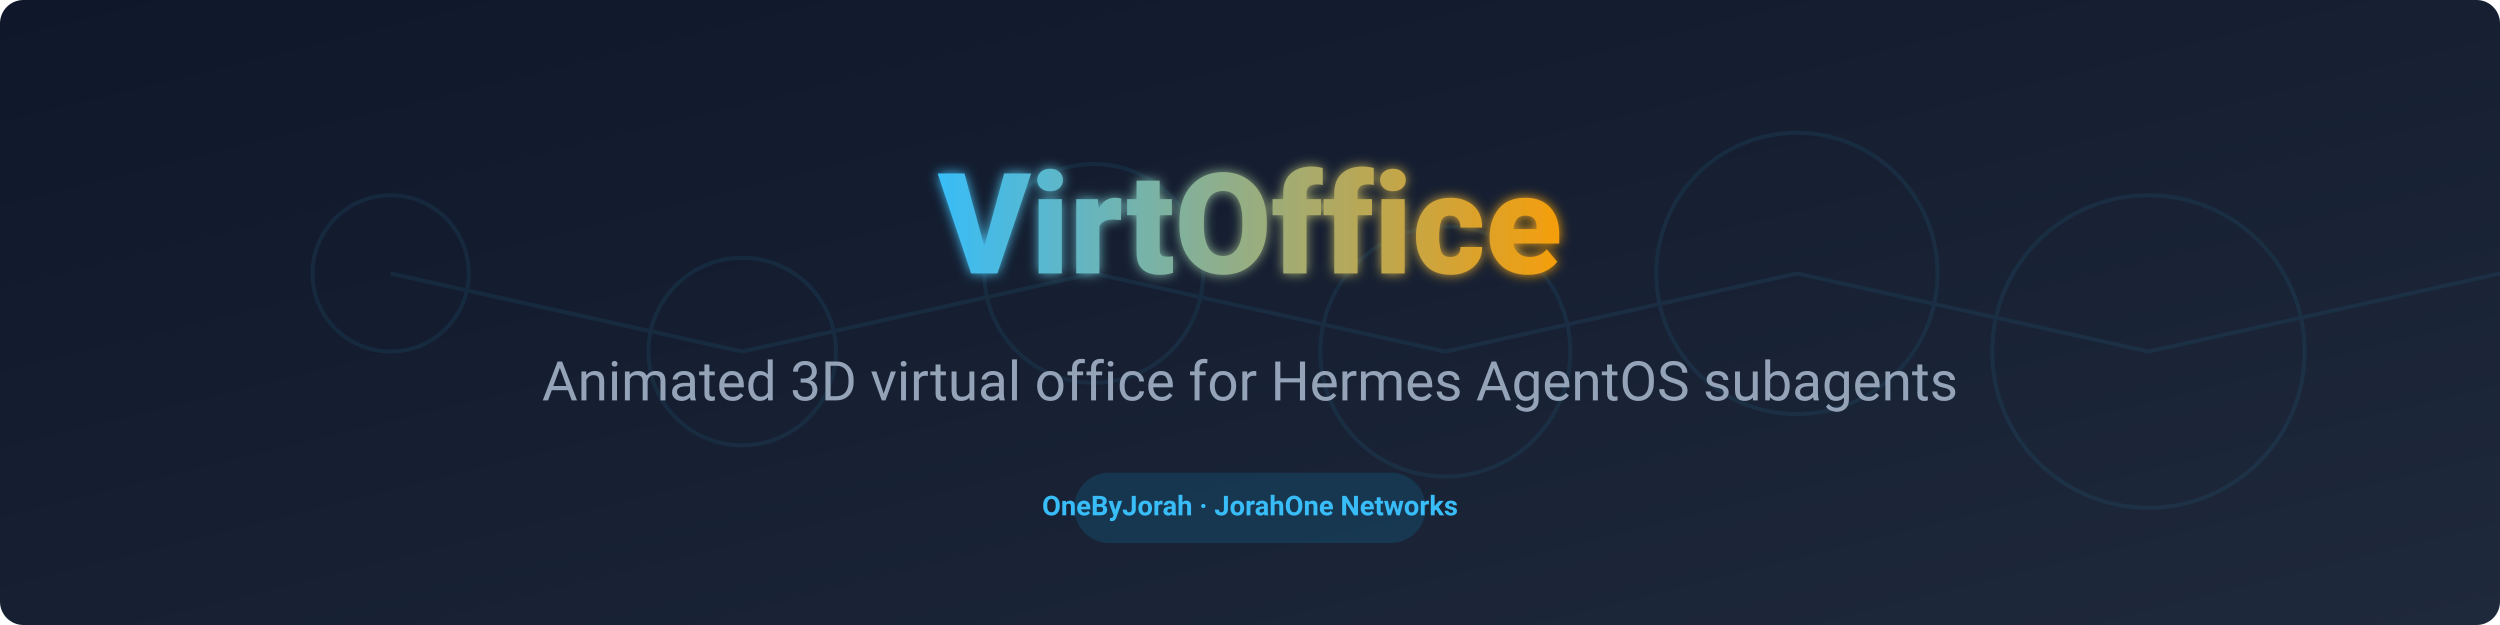
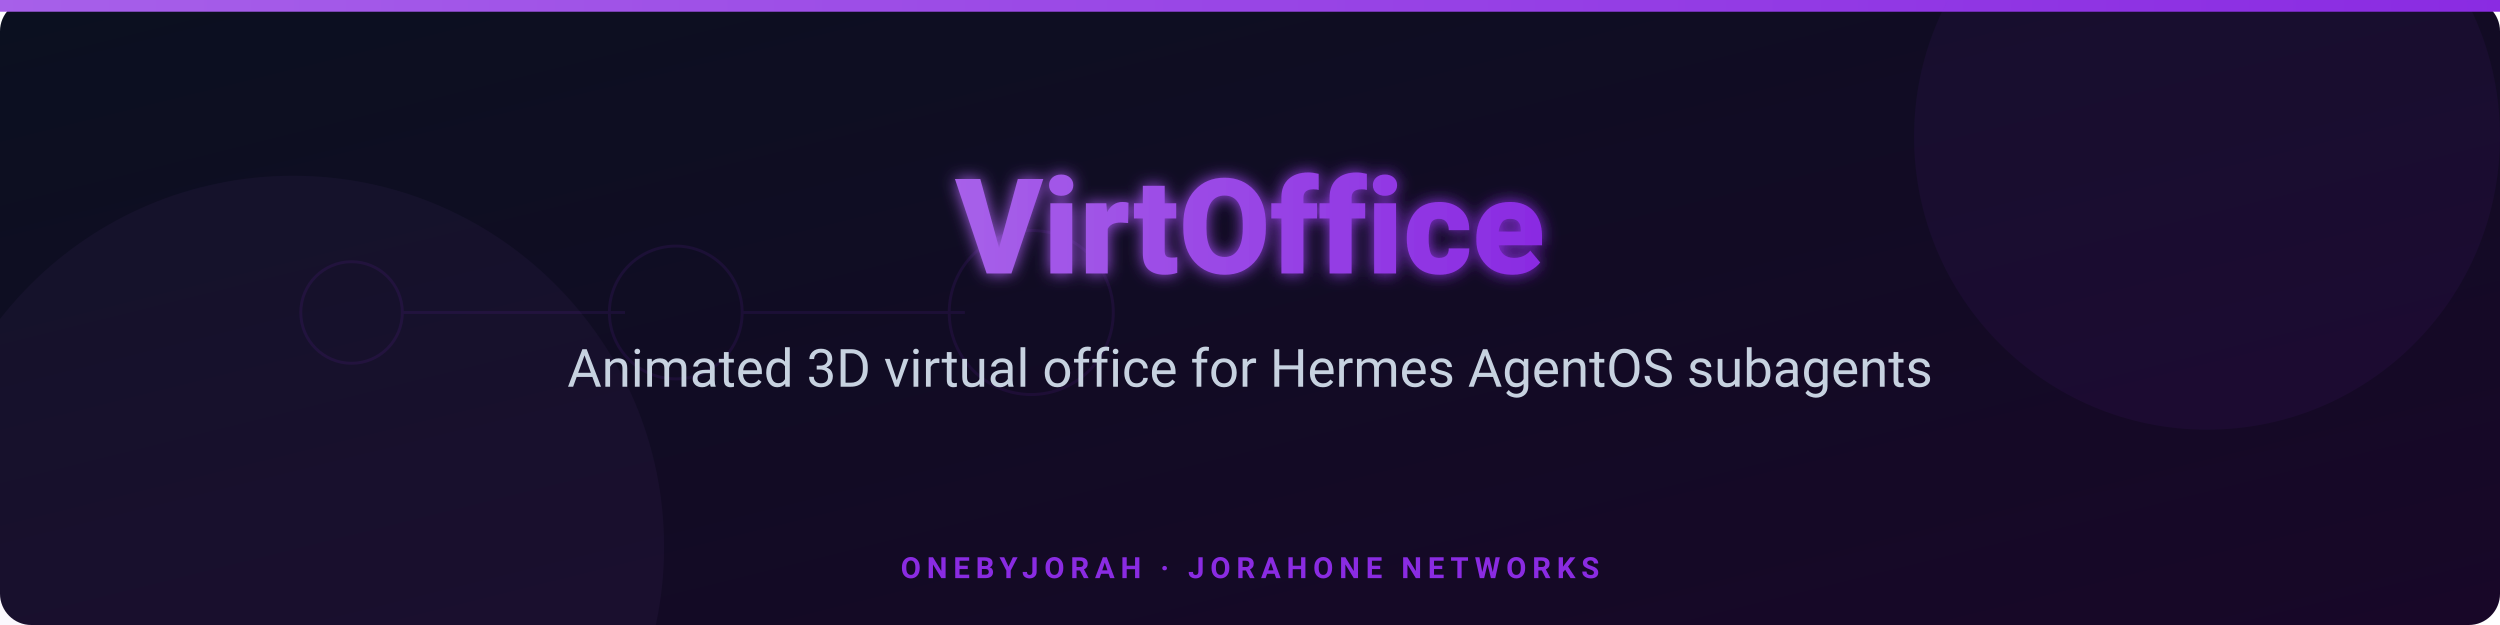
- <svg xmlns="http://www.w3.org/2000/svg" viewBox="0 0 1280 320" width="1280" height="320">
+ <svg xmlns="http://www.w3.org/2000/svg" viewBox="0 0 1280 320" width="1280" height="320" role="img" aria-label="VirtOffice">
  <defs>
    <linearGradient id="bg" x1="0%" y1="0%" x2="100%" y2="100%">
-       <stop offset="0%" style="stop-color:#0f172a;stop-opacity:1" />
-       <stop offset="100%" style="stop-color:#1e293b;stop-opacity:1" />
+       <stop offset="0%" stop-color="#0b1020" />
+       <stop offset="100%" stop-color="#180728" />
    </linearGradient>
    <linearGradient id="accent" x1="0%" y1="0%" x2="100%" y2="0%">
-       <stop offset="0%" style="stop-color:#38bdf8;stop-opacity:1" />
-       <stop offset="100%" style="stop-color:#f59e0b;stop-opacity:1" />
+       <stop offset="0%" stop-color="#a760e9" />
+       <stop offset="100%" stop-color="#8a2be2" />
    </linearGradient>
    <filter id="glow" x="-20%" y="-20%" width="140%" height="140%">
-       <feGaussianBlur stdDeviation="3" result="blur" />
-       <feComposite in="SourceGraphic" in2="blur" operator="over" />
+       <feGaussianBlur stdDeviation="4" result="b" />
+       <feComposite in="SourceGraphic" in2="b" operator="over" />
    </filter>
  </defs>
-   <rect width="1280" height="320" fill="url(#bg)" rx="12" />
-   <g opacity="0.08" stroke="#38bdf8" stroke-width="2" fill="none">
-     <circle cx="200" cy="140" r="40" />
-     <line x1="200" y1="140" x2="380" y2="180" />
-     <circle cx="380" cy="180" r="48" />
-     <line x1="380" y1="180" x2="560" y2="140" />
-     <circle cx="560" cy="140" r="56" />
-     <line x1="560" y1="140" x2="740" y2="180" />
-     <circle cx="740" cy="180" r="64" />
-     <line x1="740" y1="180" x2="920" y2="140" />
-     <circle cx="920" cy="140" r="72" />
-     <line x1="920" y1="140" x2="1100" y2="180" />
-     <circle cx="1100" cy="180" r="80" />
-     <line x1="1100" y1="180" x2="1280" y2="140" />
+   <rect width="1280" height="320" rx="16" fill="url(#bg)" />
+   <rect x="0" y="0" width="1280" height="6" fill="url(#accent)" />
+   <circle cx="1130" cy="70" r="150" fill="#8a2be2" opacity="0.06" />
+   <circle cx="150" cy="280" r="190" fill="#a760e9" opacity="0.05" />
+   <g opacity="0.10" stroke="#8a2be2" stroke-width="1.5" fill="none">
+     <circle cx="180" cy="160" r="26" />
+     <line x1="206" y1="160" x2="320" y2="160" />
+     <circle cx="346" cy="160" r="34" />
+     <line x1="380" y1="160" x2="494" y2="160" />
+     <circle cx="528" cy="160" r="42" />
  </g>
-   <text x="640" y="140" font-family="-apple-system,BlinkMacSystemFont,Segoe UI,Roboto,Helvetica,Arial,sans-serif" font-size="72" font-weight="800" fill="url(#accent)" text-anchor="middle" filter="url(#glow)">VirtOffice</text>
-   <text x="640" y="205" font-family="-apple-system,BlinkMacSystemFont,Segoe UI,Roboto,Helvetica,Arial,sans-serif" font-size="28" fill="#94a3b8" text-anchor="middle">Animated 3D virtual office for Hermes AgentOS subagents</text>
-   <g transform="translate(640, 260)" text-anchor="middle">
-     <rect x="-90" y="-18" width="180" height="36" rx="18" fill="#0ea5e9" opacity="0.15" />
-     <text font-family="-apple-system,BlinkMacSystemFont,Segoe UI,Roboto,Helvetica,Arial,sans-serif" font-size="14" font-weight="600" fill="#38bdf8" dominant-baseline="middle">OneByJorah · JorahOne Networks</text>
-   </g>
+   <text x="640" y="140" font-family="-apple-system,BlinkMacSystemFont,Segoe UI,Roboto,Helvetica,Arial,sans-serif" font-size="68" font-weight="800" fill="url(#accent)" text-anchor="middle" filter="url(#glow)">VirtOffice</text>
+   <text x="640" y="198" font-family="-apple-system,BlinkMacSystemFont,Segoe UI,Roboto,Helvetica,Arial,sans-serif" font-size="27" fill="#c7d2e0" text-anchor="middle">Animated 3D virtual office for Hermes AgentOS subagents</text>
+   <text x="640" y="252" font-family="-apple-system,BlinkMacSystemFont,Segoe UI,Roboto,Helvetica,Arial,sans-serif" font-size="18" fill="#a760e9" opacity="0.85" text-anchor="middle" />
+   <text x="640" y="296" font-family="-apple-system,BlinkMacSystemFont,Segoe UI,Roboto,Helvetica,Arial,sans-serif" font-size="15" font-weight="600" fill="#8a2be2" letter-spacing="3" text-anchor="middle">ONEBYJORAH  ·  JORAHONE NETWORKS</text>
</svg>
